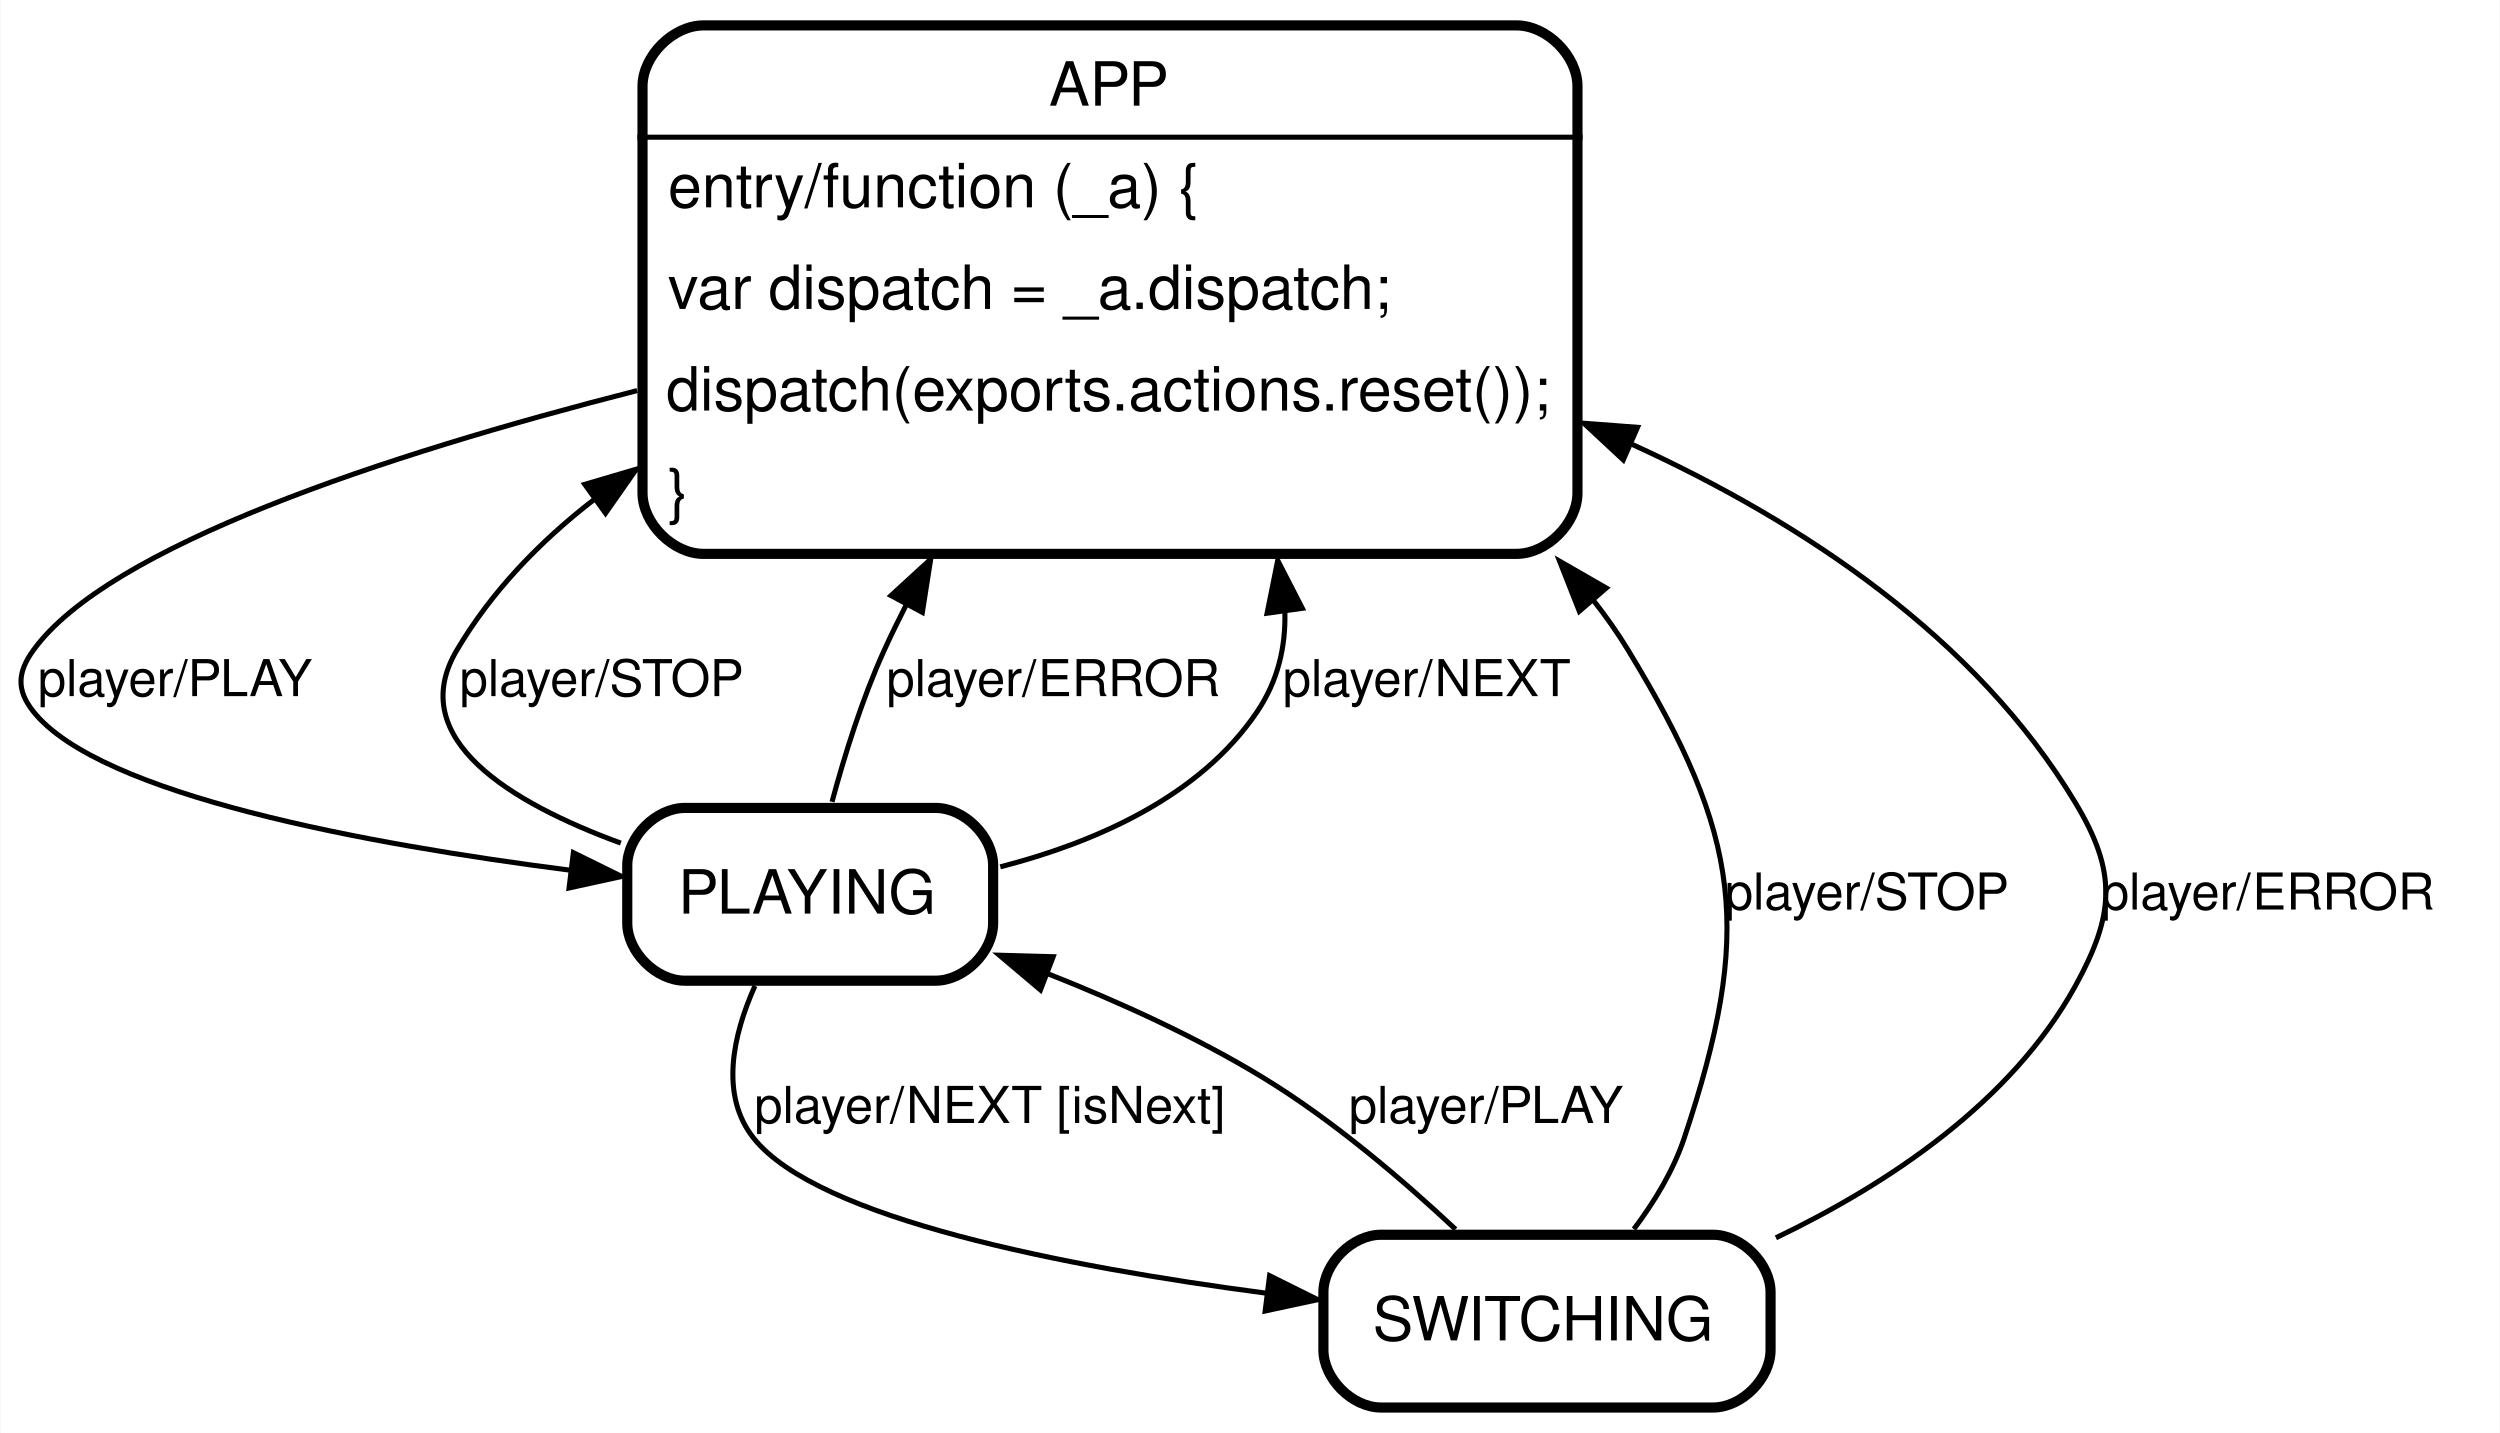
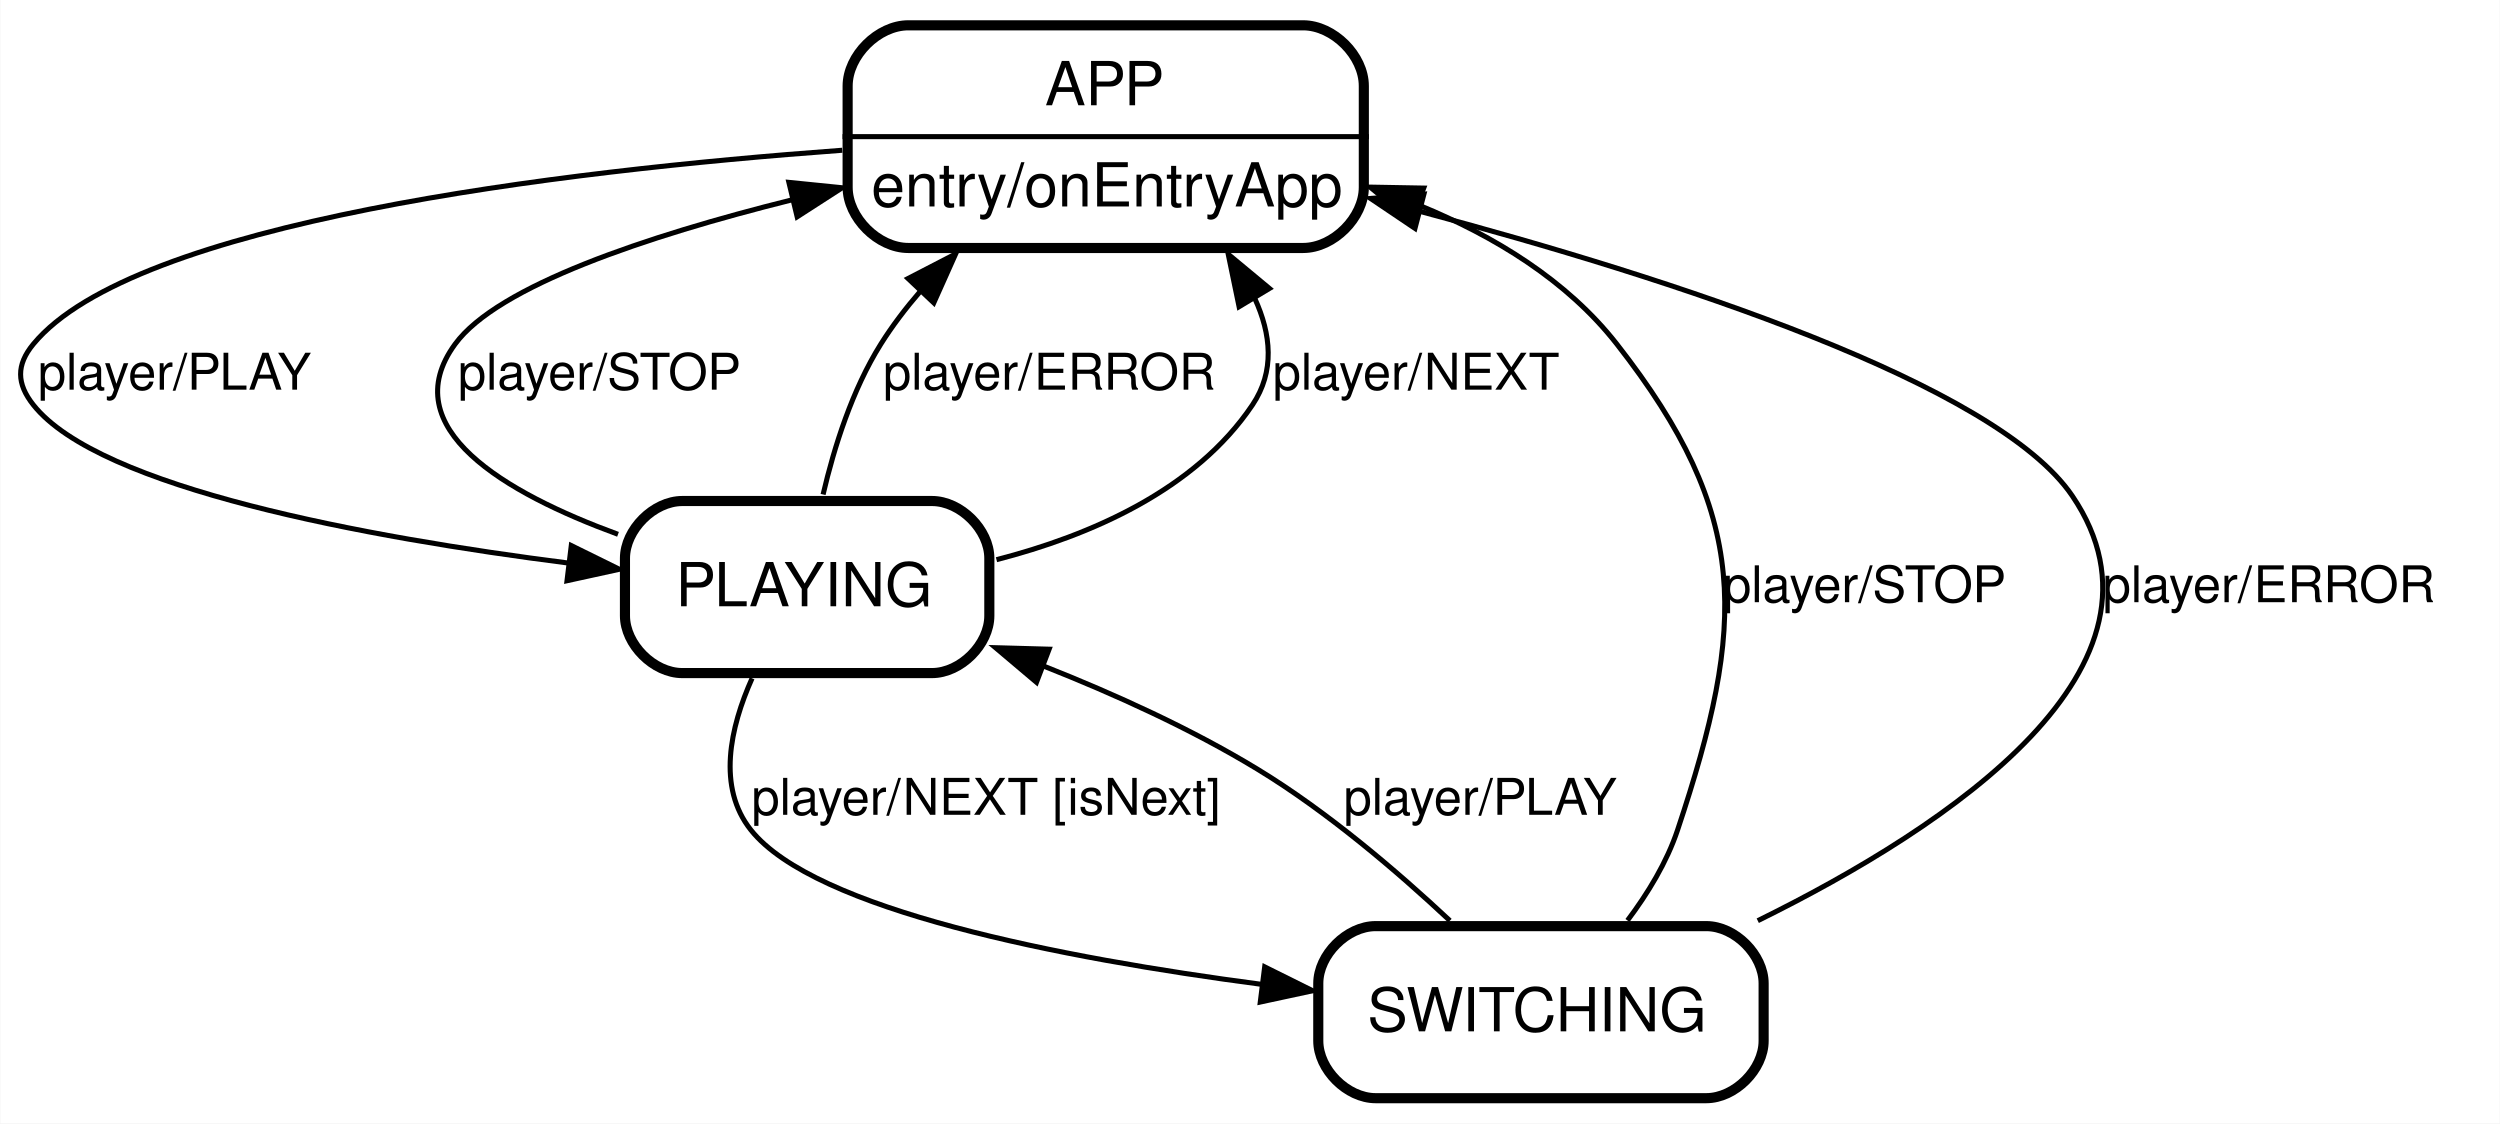
- <svg xmlns="http://www.w3.org/2000/svg" width="492pt" height="282pt" viewBox="0.00 0.00 491.79 282.00">
-   <g id="graph0" class="graph" transform="scale(1 1) rotate(0) translate(4 278)">
-     <polygon fill="#ffffff" stroke="transparent" points="-4,4 -4,-278 487.787,-278 487.787,4 -4,4" />
+ <svg xmlns="http://www.w3.org/2000/svg" width="494pt" height="222pt" viewBox="0.00 0.00 493.88 222.00">
+   <g id="graph0" class="graph" transform="scale(1 1) rotate(0) translate(4 218)">
+     <polygon fill="#ffffff" stroke="transparent" points="-4,4 -4,-218 489.878,-218 489.878,4 -4,4" />
    <g id="node1" class="node">
-       <polygon fill="#ffffff" stroke="transparent" stroke-width="2" points="307.341,-274 121.341,-274 121.341,-168 307.341,-168 307.341,-274" />
-       <text text-anchor="start" x="202.337" y="-257.2" font-family="Helvetica,sans-Serif" font-size="12.00" fill="#000000">APP</text>
-       <text text-anchor="start" x="127.341" y="-237.2" font-family="Helvetica,sans-Serif" font-size="12.00" fill="#000000">entry/function (_a) {</text>
-       <text text-anchor="start" x="127.341" y="-217.2" font-family="Helvetica,sans-Serif" font-size="12.00" fill="#000000">var dispatch = _a.dispatch;</text>
-       <text text-anchor="start" x="126.998" y="-197.2" font-family="Helvetica,sans-Serif" font-size="12.00" fill="#000000">dispatch(exports.actions.reset());</text>
-       <text text-anchor="start" x="127.341" y="-177.2" font-family="Helvetica,sans-Serif" font-size="12.00" fill="#000000">}</text>
-       <polygon fill="#000000" stroke="#000000" points="121.341,-251 121.341,-251 307.341,-251 307.341,-251 121.341,-251" />
-       <path fill="none" stroke="#000000" stroke-width="2" d="M134.341,-169C134.341,-169 294.341,-169 294.341,-169 300.341,-169 306.341,-175 306.341,-181 306.341,-181 306.341,-261 306.341,-261 306.341,-267 300.341,-273 294.341,-273 294.341,-273 134.341,-273 134.341,-273 128.341,-273 122.341,-267 122.341,-261 122.341,-261 122.341,-181 122.341,-181 122.341,-175 128.341,-169 134.341,-169" />
+       <polygon fill="#ffffff" stroke="transparent" stroke-width="2" points="266.432,-214 162.432,-214 162.432,-168 266.432,-168 266.432,-214" />
+       <text text-anchor="start" x="202.428" y="-197.2" font-family="Helvetica,sans-Serif" font-size="12.00" fill="#000000">APP</text>
+       <text text-anchor="start" x="168.084" y="-177.2" font-family="Helvetica,sans-Serif" font-size="12.00" fill="#000000">entry/onEntryApp</text>
+       <polygon fill="#000000" stroke="#000000" points="162.432,-191 162.432,-191 266.432,-191 266.432,-191 162.432,-191" />
+       <path fill="none" stroke="#000000" stroke-width="2" d="M175.432,-169C175.432,-169 253.432,-169 253.432,-169 259.432,-169 265.432,-175 265.432,-181 265.432,-181 265.432,-201 265.432,-201 265.432,-207 259.432,-213 253.432,-213 253.432,-213 175.432,-213 175.432,-213 169.432,-213 163.432,-207 163.432,-201 163.432,-201 163.432,-181 163.432,-181 163.432,-175 169.432,-169 175.432,-169" />
    </g>
    <g id="node2" class="node">
-       <polygon fill="#ffffff" stroke="transparent" stroke-width="2" points="192.341,-120 118.341,-120 118.341,-84 192.341,-84 192.341,-120" />
-       <text text-anchor="start" x="129.335" y="-98.2" font-family="Helvetica,sans-Serif" font-size="12.00" fill="#000000">PLAYING</text>
-       <path fill="none" stroke="#000000" stroke-width="2" d="M130.675,-85C130.675,-85 180.008,-85 180.008,-85 185.675,-85 191.341,-90.667 191.341,-96.333 191.341,-96.333 191.341,-107.667 191.341,-107.667 191.341,-113.333 185.675,-119 180.008,-119 180.008,-119 130.675,-119 130.675,-119 125.008,-119 119.341,-113.333 119.341,-107.667 119.341,-107.667 119.341,-96.333 119.341,-96.333 119.341,-90.667 125.008,-85 130.675,-85" />
+       <polygon fill="#ffffff" stroke="transparent" stroke-width="2" points="192.432,-120 118.432,-120 118.432,-84 192.432,-84 192.432,-120" />
+       <text text-anchor="start" x="129.426" y="-98.2" font-family="Helvetica,sans-Serif" font-size="12.00" fill="#000000">PLAYING</text>
+       <path fill="none" stroke="#000000" stroke-width="2" d="M130.765,-85C130.765,-85 180.099,-85 180.099,-85 185.765,-85 191.432,-90.667 191.432,-96.333 191.432,-96.333 191.432,-107.667 191.432,-107.667 191.432,-113.333 185.765,-119 180.099,-119 180.099,-119 130.765,-119 130.765,-119 125.099,-119 119.432,-113.333 119.432,-107.667 119.432,-107.667 119.432,-96.333 119.432,-96.333 119.432,-90.667 125.099,-85 130.765,-85" />
    </g>
    <g id="edge1" class="edge">
-       <path fill="none" stroke="#000000" d="M121.288,-201.135C71.371,-188.391 17.136,-170.431 2.434,-150 -.681,-145.671 -.877,-142.181 2.434,-138 15.479,-121.528 68.216,-111.843 108.138,-106.742" />
-       <polygon fill="#000000" stroke="#000000" points="108.734,-110.195 118.238,-105.513 107.888,-103.247 108.734,-110.195" />
-       <text text-anchor="start" x="3.341" y="-141" font-family="Helvetica,sans-Serif" font-size="10.00" fill="#000000">player/PLAY   </text>
+       <path fill="none" stroke="#000000" d="M162.372,-188.312C106.296,-184.198 22.408,-174.099 2.525,-150 -.869,-145.886 -.786,-142.181 2.525,-138 15.569,-121.528 68.307,-111.843 108.229,-106.742" />
+       <polygon fill="#000000" stroke="#000000" points="108.825,-110.195 118.329,-105.513 107.979,-103.247 108.825,-110.195" />
+       <text text-anchor="start" x="3.432" y="-141" font-family="Helvetica,sans-Serif" font-size="10.00" fill="#000000">player/PLAY   </text>
    </g>
    <g id="edge2" class="edge">
-       <path fill="none" stroke="#000000" d="M118.066,-112.078C96.502,-119.975 75.483,-132.561 85.774,-150 92.59,-161.549 102.031,-171.35 112.732,-179.633" />
-       <polygon fill="#000000" stroke="#000000" points="110.975,-182.68 121.138,-185.675 115.061,-176.996 110.975,-182.68" />
-       <text text-anchor="start" x="86.341" y="-141" font-family="Helvetica,sans-Serif" font-size="10.00" fill="#000000">player/STOP   </text>
+       <path fill="none" stroke="#000000" d="M118.06,-112.418C95.686,-120.613 73.745,-133.413 85.865,-150 94.273,-161.506 123.724,-171.336 152.32,-178.484" />
+       <polygon fill="#000000" stroke="#000000" points="151.822,-181.964 162.363,-180.898 153.458,-175.157 151.822,-181.964" />
+       <text text-anchor="start" x="86.432" y="-141" font-family="Helvetica,sans-Serif" font-size="10.00" fill="#000000">player/STOP   </text>
    </g>
    <g id="edge3" class="edge">
-       <path fill="none" stroke="#000000" d="M159.637,-120.194C162.101,-129.347 165.569,-140.488 169.895,-150 171.25,-152.978 172.71,-155.982 174.246,-158.983" />
-       <polygon fill="#000000" stroke="#000000" points="171.244,-160.791 179.054,-167.95 177.413,-157.483 171.244,-160.791" />
-       <text text-anchor="start" x="170.341" y="-141" font-family="Helvetica,sans-Serif" font-size="10.00" fill="#000000">player/ERROR   </text>
+       <path fill="none" stroke="#000000" d="M158.581,-120.288C160.772,-129.676 164.342,-140.999 169.986,-150 172.244,-153.602 174.901,-157.091 177.773,-160.411" />
+       <polygon fill="#000000" stroke="#000000" points="175.368,-162.963 184.779,-167.83 180.457,-158.156 175.368,-162.963" />
+       <text text-anchor="start" x="170.432" y="-141" font-family="Helvetica,sans-Serif" font-size="10.00" fill="#000000">player/ERROR   </text>
    </g>
    <g id="edge5" class="edge">
-       <path fill="none" stroke="#000000" d="M192.754,-107.404C211.268,-112.174 232.024,-121.143 243.341,-138 247.4,-144.045 248.939,-150.72 248.756,-157.579" />
-       <polygon fill="#000000" stroke="#000000" points="245.259,-157.322 247.351,-167.708 252.192,-158.285 245.259,-157.322" />
-       <text text-anchor="start" x="248.341" y="-141" font-family="Helvetica,sans-Serif" font-size="10.00" fill="#000000">player/NEXT   </text>
+       <path fill="none" stroke="#000000" d="M192.845,-107.404C211.358,-112.174 232.115,-121.143 243.432,-138 247.871,-144.613 247.125,-151.966 243.88,-159.038" />
+       <polygon fill="#000000" stroke="#000000" points="240.784,-157.395 238.634,-167.77 246.784,-161.001 240.784,-157.395" />
+       <text text-anchor="start" x="247.432" y="-141" font-family="Helvetica,sans-Serif" font-size="10.00" fill="#000000">player/NEXT   </text>
    </g>
    <g id="node3" class="node">
-       <polygon fill="#ffffff" stroke="transparent" stroke-width="2" points="345.341,-36 255.341,-36 255.341,0 345.341,0 345.341,-36" />
-       <text text-anchor="start" x="266.015" y="-14.2" font-family="Helvetica,sans-Serif" font-size="12.00" fill="#000000">SWITCHING</text>
-       <path fill="none" stroke="#000000" stroke-width="2" d="M267.675,-1C267.675,-1 333.008,-1 333.008,-1 338.675,-1 344.341,-6.667 344.341,-12.333 344.341,-12.333 344.341,-23.667 344.341,-23.667 344.341,-29.333 338.675,-35 333.008,-35 333.008,-35 267.675,-35 267.675,-35 262.008,-35 256.341,-29.333 256.341,-23.667 256.341,-23.667 256.341,-12.333 256.341,-12.333 256.341,-6.667 262.008,-1 267.675,-1" />
+       <polygon fill="#ffffff" stroke="transparent" stroke-width="2" points="345.432,-36 255.432,-36 255.432,0 345.432,0 345.432,-36" />
+       <text text-anchor="start" x="266.105" y="-14.2" font-family="Helvetica,sans-Serif" font-size="12.00" fill="#000000">SWITCHING</text>
+       <path fill="none" stroke="#000000" stroke-width="2" d="M267.765,-1C267.765,-1 333.099,-1 333.099,-1 338.765,-1 344.432,-6.667 344.432,-12.333 344.432,-12.333 344.432,-23.667 344.432,-23.667 344.432,-29.333 338.765,-35 333.099,-35 333.099,-35 267.765,-35 267.765,-35 262.099,-35 256.432,-29.333 256.432,-23.667 256.432,-23.667 256.432,-12.333 256.432,-12.333 256.432,-6.667 262.099,-1 267.765,-1" />
    </g>
    <g id="edge4" class="edge">
-       <path fill="none" stroke="#000000" d="M144.459,-83.962C140.1,-74.194 137.511,-62.434 144.221,-54 156.807,-38.182 205.428,-28.721 245.107,-23.497" />
-       <polygon fill="#000000" stroke="#000000" points="245.749,-26.944 255.237,-22.228 244.879,-19.998 245.749,-26.944" />
-       <text text-anchor="start" x="144.341" y="-57" font-family="Helvetica,sans-Serif" font-size="10.00" fill="#000000">player/NEXT [isNext]   </text>
+       <path fill="none" stroke="#000000" d="M144.55,-83.962C140.19,-74.194 137.601,-62.434 144.312,-54 156.898,-38.182 205.518,-28.721 245.198,-23.497" />
+       <polygon fill="#000000" stroke="#000000" points="245.84,-26.944 255.327,-22.228 244.97,-19.998 245.84,-26.944" />
+       <text text-anchor="start" x="144.432" y="-57" font-family="Helvetica,sans-Serif" font-size="10.00" fill="#000000">player/NEXT [isNext]   </text>
    </g>
    <g id="edge6" class="edge">
-       <path fill="none" stroke="#000000" d="M317.437,-36.109C321.472,-41.472 325.217,-47.626 327.341,-54 340.922,-94.742 338.659,-113.308 316.341,-150 314.257,-153.428 311.937,-156.732 309.426,-159.912" />
-       <polygon fill="#000000" stroke="#000000" points="306.706,-157.707 302.821,-167.564 312.005,-162.281 306.706,-157.707" />
-       <text text-anchor="start" x="335.341" y="-99" font-family="Helvetica,sans-Serif" font-size="10.00" fill="#000000">player/STOP   </text>
+       <path fill="none" stroke="#000000" d="M317.527,-36.109C321.563,-41.472 325.307,-47.626 327.432,-54 341.029,-94.792 341.915,-116.125 315.432,-150 305.584,-162.597 291.234,-171.345 276.427,-177.412" />
+       <polygon fill="#000000" stroke="#000000" points="274.835,-174.27 266.674,-181.026 277.267,-180.834 274.835,-174.27" />
+       <text text-anchor="start" x="336.432" y="-99" font-family="Helvetica,sans-Serif" font-size="10.00" fill="#000000">player/STOP   </text>
    </g>
    <g id="edge7" class="edge">
-       <path fill="none" stroke="#000000" d="M345.395,-34.398C367.365,-44.945 391.721,-61.044 404.341,-84 412.049,-98.021 412.583,-106.286 404.341,-120 384.818,-152.488 350.925,-175.089 317.12,-190.537" />
-       <polygon fill="#000000" stroke="#000000" points="315.355,-187.489 307.599,-194.706 318.163,-193.901 315.355,-187.489" />
-       <text text-anchor="start" x="409.341" y="-99" font-family="Helvetica,sans-Serif" font-size="10.00" fill="#000000">player/ERROR   </text>
+       <path fill="none" stroke="#000000" d="M343.272,-36.068C381.514,-54.903 428.229,-86.328 405.432,-120 390.418,-142.177 326.353,-162.957 276.51,-176.235" />
+       <polygon fill="#000000" stroke="#000000" points="275.538,-172.871 266.75,-178.788 277.31,-179.643 275.538,-172.871" />
+       <text text-anchor="start" x="411.432" y="-99" font-family="Helvetica,sans-Serif" font-size="10.00" fill="#000000">player/ERROR   </text>
    </g>
    <g id="edge8" class="edge">
-       <path fill="none" stroke="#000000" d="M282.349,-36.076C271.907,-45.856 258.125,-57.615 244.341,-66 231.267,-73.953 216.124,-80.832 202.076,-86.384" />
-       <polygon fill="#000000" stroke="#000000" points="200.661,-83.178 192.565,-90.013 203.156,-89.718 200.661,-83.178" />
-       <text text-anchor="start" x="261.341" y="-57" font-family="Helvetica,sans-Serif" font-size="10.00" fill="#000000">player/PLAY   </text>
+       <path fill="none" stroke="#000000" d="M282.439,-36.076C271.997,-45.856 258.216,-57.615 244.432,-66 231.358,-73.953 216.214,-80.832 202.167,-86.384" />
+       <polygon fill="#000000" stroke="#000000" points="200.751,-83.178 192.656,-90.013 203.246,-89.718 200.751,-83.178" />
+       <text text-anchor="start" x="261.432" y="-57" font-family="Helvetica,sans-Serif" font-size="10.00" fill="#000000">player/PLAY   </text>
    </g>
  </g>
</svg>
